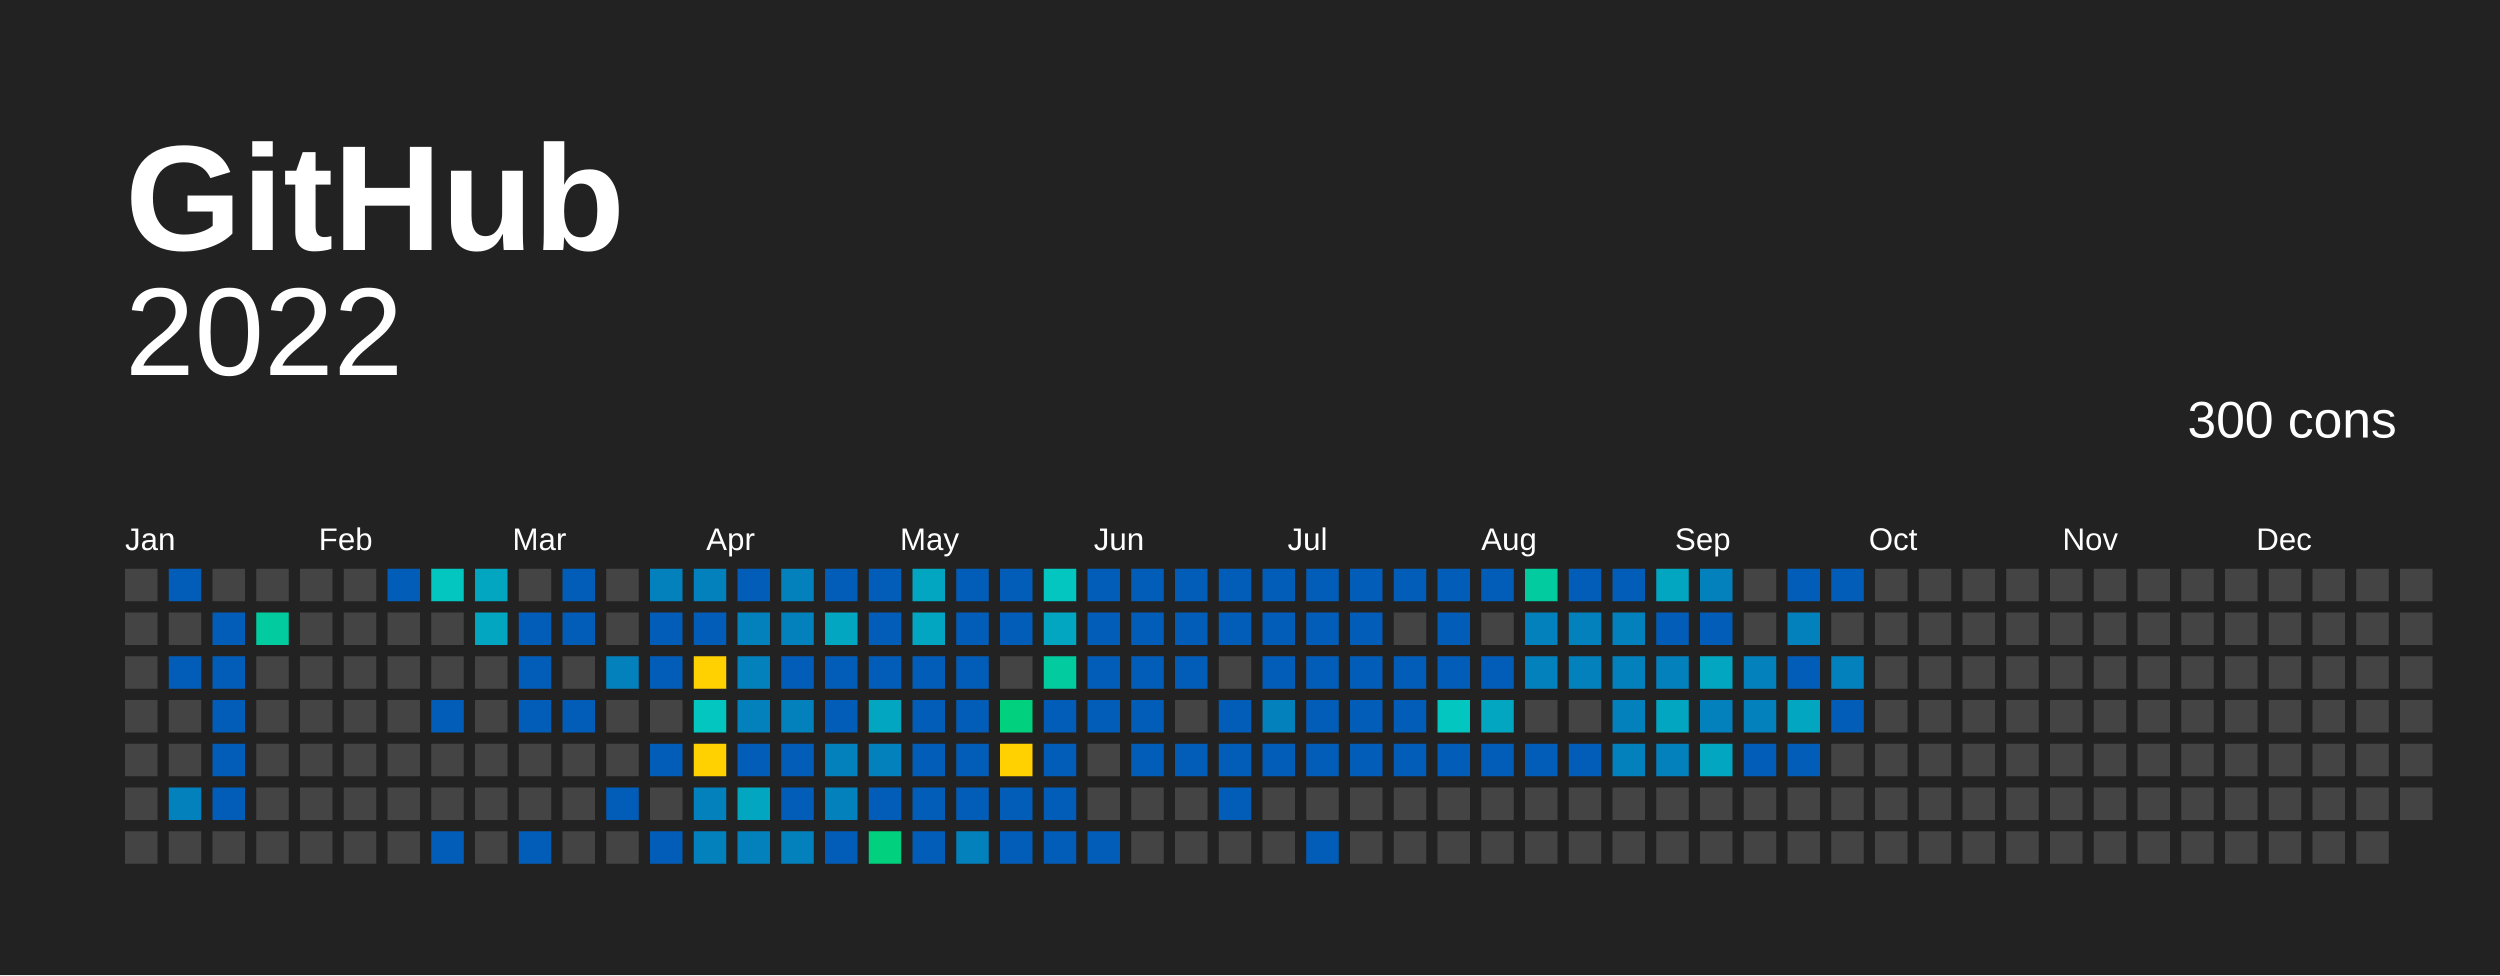
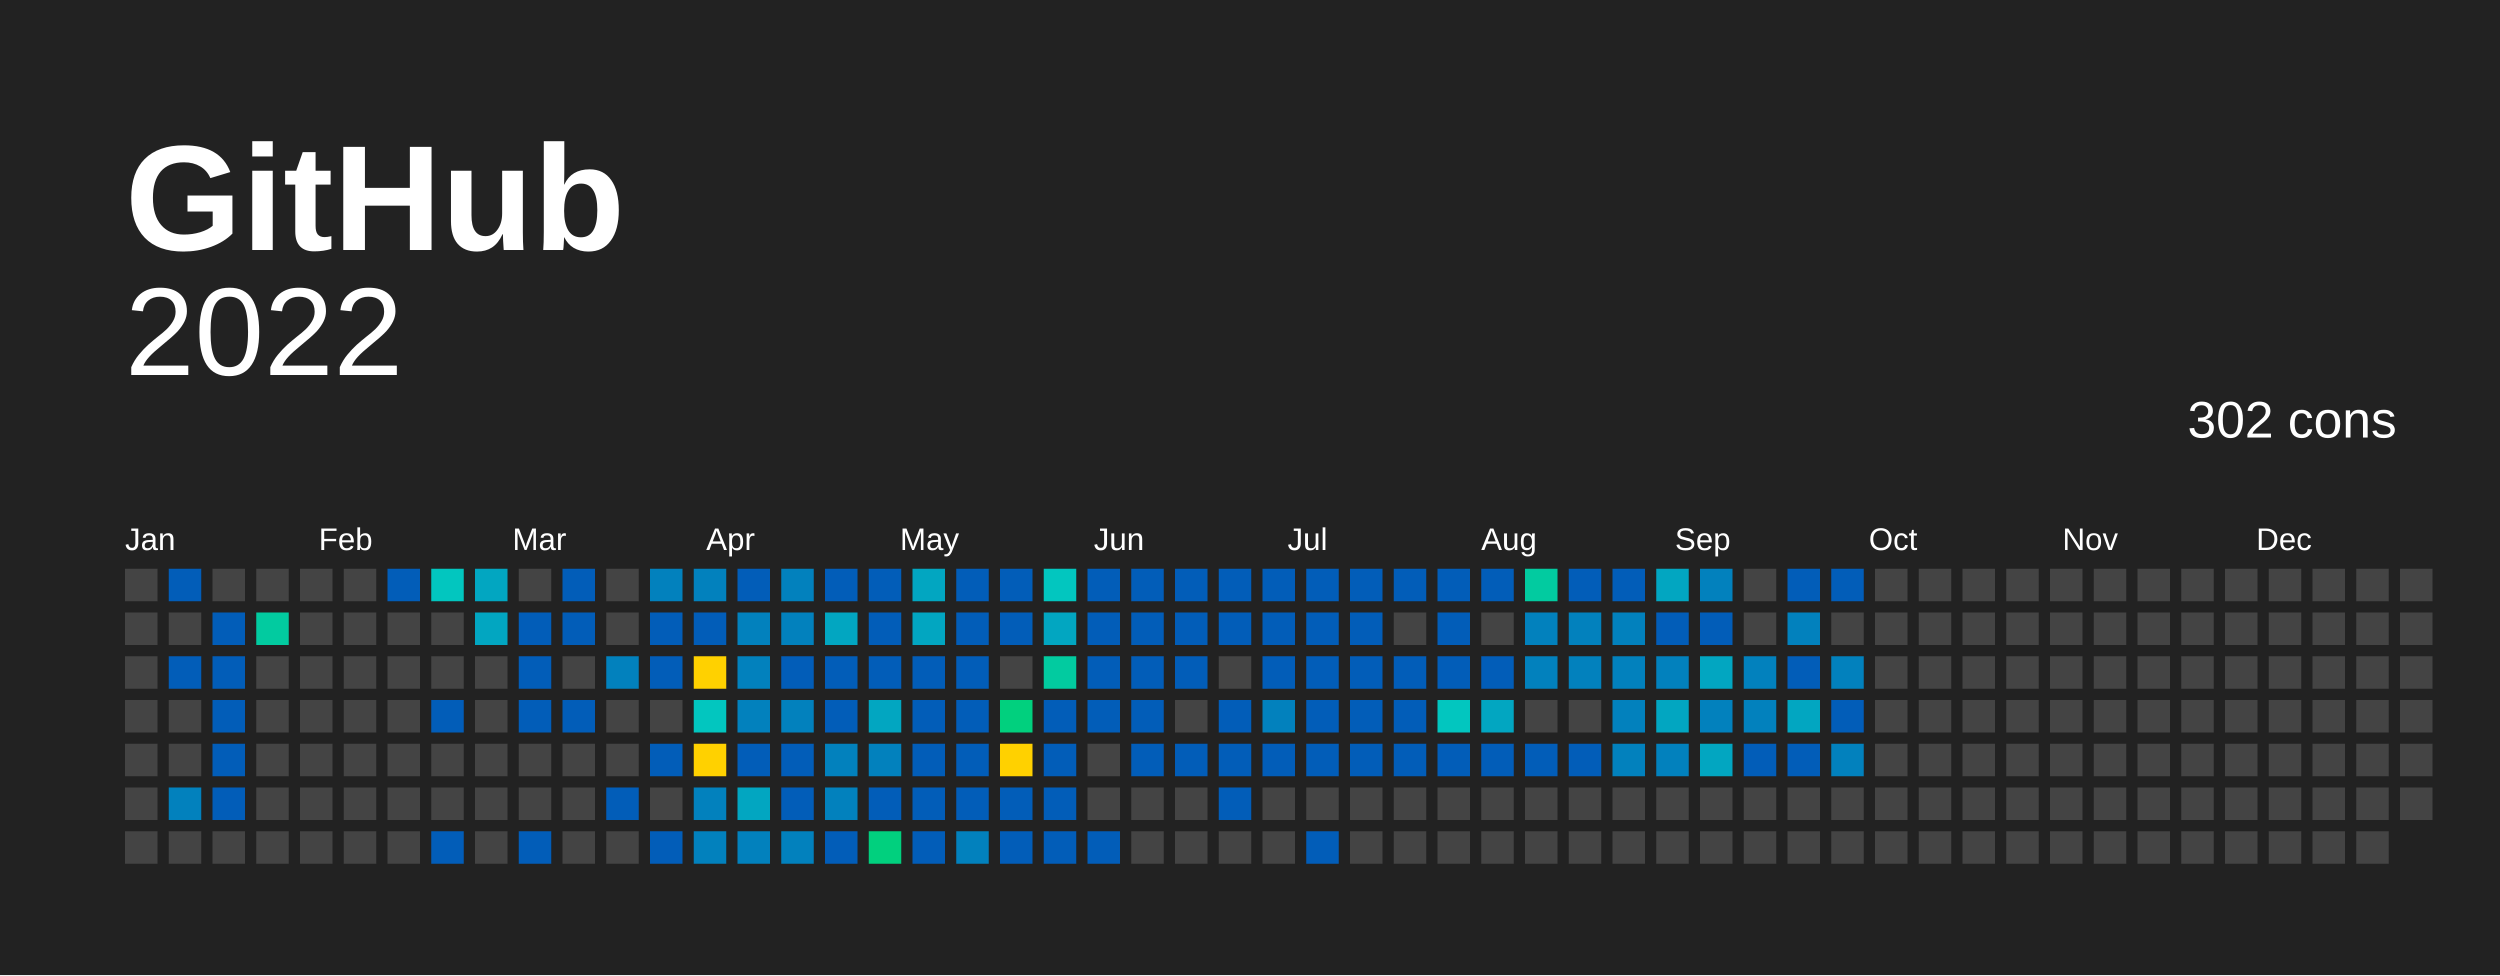
<svg xmlns="http://www.w3.org/2000/svg" baseProfile="full" height="78mm" version="1.1" viewBox="0,0,200,78" width="200mm">
  <defs />
  <rect fill="#222222" height="78" width="200" x="0" y="0" />
  <text fill="#FFFFFF" style="font-size:12px; font-family:Arial; font-weight:bold;" x="10" y="20">  GitHub</text>
  <text alignment-baseline="hanging" fill="#FFFFFF" style="font-size:10.0px; font-family:Arial;" x="10" y="30">2022</text>
-   <text alignment-baseline="hanging" fill="#FFFFFF" style="font-size:4.125px; font-family:Arial;" x="175" y="35">300 cons</text>
+   <text alignment-baseline="hanging" fill="#FFFFFF" style="font-size:4.125px; font-family:Arial;" x="175" y="35">302 cons</text>
  <text fill="#FFFFFF" style="font-size:2.5px; font-family:Arial" x="10.0" y="44">Jan</text>
  <text fill="#FFFFFF" style="font-size:2.5px; font-family:Arial" x="25.5" y="44">Feb</text>
  <text fill="#FFFFFF" style="font-size:2.5px; font-family:Arial" x="41.0" y="44">Mar</text>
  <text fill="#FFFFFF" style="font-size:2.5px; font-family:Arial" x="56.5" y="44">Apr</text>
  <text fill="#FFFFFF" style="font-size:2.5px; font-family:Arial" x="72.0" y="44">May</text>
  <text fill="#FFFFFF" style="font-size:2.5px; font-family:Arial" x="87.5" y="44">Jun</text>
  <text fill="#FFFFFF" style="font-size:2.5px; font-family:Arial" x="103.0" y="44">Jul</text>
  <text fill="#FFFFFF" style="font-size:2.5px; font-family:Arial" x="118.5" y="44">Aug</text>
  <text fill="#FFFFFF" style="font-size:2.5px; font-family:Arial" x="134.0" y="44">Sep</text>
  <text fill="#FFFFFF" style="font-size:2.5px; font-family:Arial" x="149.5" y="44">Oct</text>
  <text fill="#FFFFFF" style="font-size:2.5px; font-family:Arial" x="165.0" y="44">Nov</text>
  <text fill="#FFFFFF" style="font-size:2.5px; font-family:Arial" x="180.5" y="44">Dec</text>
  <rect fill="#444444" height="2.6" width="2.6" x="10.0" y="45.5" />
  <rect fill="#444444" height="2.6" width="2.6" x="10.0" y="49.0" />
  <rect fill="#444444" height="2.6" width="2.6" x="10.0" y="52.5" />
  <rect fill="#444444" height="2.6" width="2.6" x="10.0" y="56.0" />
  <rect fill="#444444" height="2.6" width="2.6" x="10.0" y="59.5" />
  <rect fill="#444444" height="2.6" width="2.6" x="10.0" y="63.0" />
  <rect fill="#444444" height="2.6" width="2.6" x="10.0" y="66.5" />
  <rect fill="#025db8" height="2.6" width="2.6" x="13.5" y="45.5" />
  <rect fill="#444444" height="2.6" width="2.6" x="13.5" y="49.0" />
  <rect fill="#025db8" height="2.6" width="2.6" x="13.5" y="52.5" />
  <rect fill="#444444" height="2.6" width="2.6" x="13.5" y="56.0" />
  <rect fill="#444444" height="2.6" width="2.6" x="13.5" y="59.5" />
  <rect fill="#0281bd" height="2.6" width="2.6" x="13.5" y="63.0" />
  <rect fill="#444444" height="2.6" width="2.6" x="13.5" y="66.5" />
  <rect fill="#444444" height="2.6" width="2.6" x="17.0" y="45.5" />
  <rect fill="#025db8" height="2.6" width="2.6" x="17.0" y="49.0" />
  <rect fill="#025db8" height="2.6" width="2.6" x="17.0" y="52.5" />
  <rect fill="#025db8" height="2.6" width="2.6" x="17.0" y="56.0" />
  <rect fill="#025db8" height="2.6" width="2.6" x="17.0" y="59.5" />
  <rect fill="#025db8" height="2.6" width="2.6" x="17.0" y="63.0" />
  <rect fill="#444444" height="2.6" width="2.6" x="17.0" y="66.5" />
  <rect fill="#444444" height="2.6" width="2.6" x="20.5" y="45.5" />
  <rect fill="#02cba0" height="2.6" width="2.6" x="20.5" y="49.0" />
  <rect fill="#444444" height="2.6" width="2.6" x="20.5" y="52.5" />
  <rect fill="#444444" height="2.6" width="2.6" x="20.5" y="56.0" />
  <rect fill="#444444" height="2.6" width="2.6" x="20.5" y="59.5" />
  <rect fill="#444444" height="2.6" width="2.6" x="20.5" y="63.0" />
  <rect fill="#444444" height="2.6" width="2.6" x="20.5" y="66.5" />
  <rect fill="#444444" height="2.6" width="2.6" x="24.0" y="45.5" />
  <rect fill="#444444" height="2.6" width="2.6" x="24.0" y="49.0" />
  <rect fill="#444444" height="2.6" width="2.6" x="24.0" y="52.5" />
  <rect fill="#444444" height="2.6" width="2.6" x="24.0" y="56.0" />
  <rect fill="#444444" height="2.6" width="2.6" x="24.0" y="59.5" />
  <rect fill="#444444" height="2.6" width="2.6" x="24.0" y="63.0" />
  <rect fill="#444444" height="2.6" width="2.6" x="24.0" y="66.5" />
  <rect fill="#444444" height="2.6" width="2.6" x="27.5" y="45.5" />
  <rect fill="#444444" height="2.6" width="2.6" x="27.5" y="49.0" />
  <rect fill="#444444" height="2.6" width="2.6" x="27.5" y="52.5" />
  <rect fill="#444444" height="2.6" width="2.6" x="27.5" y="56.0" />
  <rect fill="#444444" height="2.6" width="2.6" x="27.5" y="59.5" />
  <rect fill="#444444" height="2.6" width="2.6" x="27.5" y="63.0" />
  <rect fill="#444444" height="2.6" width="2.6" x="27.5" y="66.5" />
  <rect fill="#025db8" height="2.6" width="2.6" x="31.0" y="45.5" />
  <rect fill="#444444" height="2.6" width="2.6" x="31.0" y="49.0" />
  <rect fill="#444444" height="2.6" width="2.6" x="31.0" y="52.5" />
  <rect fill="#444444" height="2.6" width="2.6" x="31.0" y="56.0" />
  <rect fill="#444444" height="2.6" width="2.6" x="31.0" y="59.5" />
  <rect fill="#444444" height="2.6" width="2.6" x="31.0" y="63.0" />
  <rect fill="#444444" height="2.6" width="2.6" x="31.0" y="66.5" />
  <rect fill="#02c6bf" height="2.6" width="2.6" x="34.5" y="45.5" />
  <rect fill="#444444" height="2.6" width="2.6" x="34.5" y="49.0" />
  <rect fill="#444444" height="2.6" width="2.6" x="34.5" y="52.5" />
  <rect fill="#025db8" height="2.6" width="2.6" x="34.5" y="56.0" />
  <rect fill="#444444" height="2.6" width="2.6" x="34.5" y="59.5" />
  <rect fill="#444444" height="2.6" width="2.6" x="34.5" y="63.0" />
  <rect fill="#025db8" height="2.6" width="2.6" x="34.5" y="66.5" />
  <rect fill="#02a6c1" height="2.6" width="2.6" x="38.0" y="45.5" />
  <rect fill="#02a6c1" height="2.6" width="2.6" x="38.0" y="49.0" />
  <rect fill="#444444" height="2.6" width="2.6" x="38.0" y="52.5" />
  <rect fill="#444444" height="2.6" width="2.6" x="38.0" y="56.0" />
  <rect fill="#444444" height="2.6" width="2.6" x="38.0" y="59.5" />
  <rect fill="#444444" height="2.6" width="2.6" x="38.0" y="63.0" />
  <rect fill="#444444" height="2.6" width="2.6" x="38.0" y="66.5" />
  <rect fill="#444444" height="2.6" width="2.6" x="41.5" y="45.5" />
  <rect fill="#025db8" height="2.6" width="2.6" x="41.5" y="49.0" />
  <rect fill="#025db8" height="2.6" width="2.6" x="41.5" y="52.5" />
  <rect fill="#025db8" height="2.6" width="2.6" x="41.5" y="56.0" />
  <rect fill="#444444" height="2.6" width="2.6" x="41.5" y="59.5" />
  <rect fill="#444444" height="2.6" width="2.6" x="41.5" y="63.0" />
  <rect fill="#025db8" height="2.6" width="2.6" x="41.5" y="66.5" />
  <rect fill="#025db8" height="2.6" width="2.6" x="45.0" y="45.5" />
  <rect fill="#025db8" height="2.6" width="2.6" x="45.0" y="49.0" />
  <rect fill="#444444" height="2.6" width="2.6" x="45.0" y="52.5" />
  <rect fill="#025db8" height="2.6" width="2.6" x="45.0" y="56.0" />
  <rect fill="#444444" height="2.6" width="2.6" x="45.0" y="59.5" />
  <rect fill="#444444" height="2.6" width="2.6" x="45.0" y="63.0" />
  <rect fill="#444444" height="2.6" width="2.6" x="45.0" y="66.5" />
  <rect fill="#444444" height="2.6" width="2.6" x="48.5" y="45.5" />
  <rect fill="#444444" height="2.6" width="2.6" x="48.5" y="49.0" />
  <rect fill="#0281bd" height="2.6" width="2.6" x="48.5" y="52.5" />
  <rect fill="#444444" height="2.6" width="2.6" x="48.5" y="56.0" />
  <rect fill="#444444" height="2.6" width="2.6" x="48.5" y="59.5" />
  <rect fill="#025db8" height="2.6" width="2.6" x="48.5" y="63.0" />
  <rect fill="#444444" height="2.6" width="2.6" x="48.5" y="66.5" />
  <rect fill="#0281bd" height="2.6" width="2.6" x="52.0" y="45.5" />
  <rect fill="#025db8" height="2.6" width="2.6" x="52.0" y="49.0" />
  <rect fill="#025db8" height="2.6" width="2.6" x="52.0" y="52.5" />
  <rect fill="#444444" height="2.6" width="2.6" x="52.0" y="56.0" />
  <rect fill="#025db8" height="2.6" width="2.6" x="52.0" y="59.5" />
  <rect fill="#444444" height="2.6" width="2.6" x="52.0" y="63.0" />
  <rect fill="#025db8" height="2.6" width="2.6" x="52.0" y="66.5" />
  <rect fill="#0281bd" height="2.6" width="2.6" x="55.5" y="45.5" />
  <rect fill="#025db8" height="2.6" width="2.6" x="55.5" y="49.0" />
  <rect fill="#ffd100" height="2.6" width="2.6" x="55.5" y="52.5" />
  <rect fill="#02c6bf" height="2.6" width="2.6" x="55.5" y="56.0" />
  <rect fill="#ffd100" height="2.6" width="2.6" x="55.5" y="59.5" />
  <rect fill="#0281bd" height="2.6" width="2.6" x="55.5" y="63.0" />
  <rect fill="#0281bd" height="2.6" width="2.6" x="55.5" y="66.5" />
  <rect fill="#025db8" height="2.6" width="2.6" x="59.0" y="45.5" />
  <rect fill="#0281bd" height="2.6" width="2.6" x="59.0" y="49.0" />
  <rect fill="#0281bd" height="2.6" width="2.6" x="59.0" y="52.5" />
  <rect fill="#0281bd" height="2.6" width="2.6" x="59.0" y="56.0" />
  <rect fill="#025db8" height="2.6" width="2.6" x="59.0" y="59.5" />
  <rect fill="#02a6c1" height="2.6" width="2.6" x="59.0" y="63.0" />
  <rect fill="#0281bd" height="2.6" width="2.6" x="59.0" y="66.5" />
  <rect fill="#0281bd" height="2.6" width="2.6" x="62.5" y="45.5" />
  <rect fill="#0281bd" height="2.6" width="2.6" x="62.5" y="49.0" />
  <rect fill="#025db8" height="2.6" width="2.6" x="62.5" y="52.5" />
  <rect fill="#0281bd" height="2.6" width="2.6" x="62.5" y="56.0" />
  <rect fill="#025db8" height="2.6" width="2.6" x="62.5" y="59.5" />
  <rect fill="#025db8" height="2.6" width="2.6" x="62.5" y="63.0" />
  <rect fill="#0281bd" height="2.6" width="2.6" x="62.5" y="66.5" />
  <rect fill="#025db8" height="2.6" width="2.6" x="66.0" y="45.5" />
  <rect fill="#02a6c1" height="2.6" width="2.6" x="66.0" y="49.0" />
  <rect fill="#025db8" height="2.6" width="2.6" x="66.0" y="52.5" />
  <rect fill="#025db8" height="2.6" width="2.6" x="66.0" y="56.0" />
  <rect fill="#0281bd" height="2.6" width="2.6" x="66.0" y="59.5" />
  <rect fill="#0281bd" height="2.6" width="2.6" x="66.0" y="63.0" />
  <rect fill="#025db8" height="2.6" width="2.6" x="66.0" y="66.5" />
  <rect fill="#025db8" height="2.6" width="2.6" x="69.5" y="45.5" />
  <rect fill="#025db8" height="2.6" width="2.6" x="69.5" y="49.0" />
  <rect fill="#025db8" height="2.6" width="2.6" x="69.5" y="52.5" />
  <rect fill="#02a6c1" height="2.6" width="2.6" x="69.5" y="56.0" />
  <rect fill="#0281bd" height="2.6" width="2.6" x="69.5" y="59.5" />
  <rect fill="#025db8" height="2.6" width="2.6" x="69.5" y="63.0" />
  <rect fill="#01d07e" height="2.6" width="2.6" x="69.5" y="66.5" />
  <rect fill="#02a6c1" height="2.6" width="2.6" x="73.0" y="45.5" />
  <rect fill="#02a6c1" height="2.6" width="2.6" x="73.0" y="49.0" />
  <rect fill="#025db8" height="2.6" width="2.6" x="73.0" y="52.5" />
  <rect fill="#025db8" height="2.6" width="2.6" x="73.0" y="56.0" />
  <rect fill="#025db8" height="2.6" width="2.6" x="73.0" y="59.5" />
  <rect fill="#025db8" height="2.6" width="2.6" x="73.0" y="63.0" />
  <rect fill="#025db8" height="2.6" width="2.6" x="73.0" y="66.5" />
  <rect fill="#025db8" height="2.6" width="2.6" x="76.5" y="45.5" />
  <rect fill="#025db8" height="2.6" width="2.6" x="76.5" y="49.0" />
  <rect fill="#025db8" height="2.6" width="2.6" x="76.5" y="52.5" />
  <rect fill="#025db8" height="2.6" width="2.6" x="76.5" y="56.0" />
  <rect fill="#025db8" height="2.6" width="2.6" x="76.5" y="59.5" />
  <rect fill="#025db8" height="2.6" width="2.6" x="76.5" y="63.0" />
  <rect fill="#0281bd" height="2.6" width="2.6" x="76.5" y="66.5" />
  <rect fill="#025db8" height="2.6" width="2.6" x="80.0" y="45.5" />
  <rect fill="#025db8" height="2.6" width="2.6" x="80.0" y="49.0" />
  <rect fill="#444444" height="2.6" width="2.6" x="80.0" y="52.5" />
  <rect fill="#01d07e" height="2.6" width="2.6" x="80.0" y="56.0" />
  <rect fill="#FFD100" height="2.6" width="2.6" x="80.0" y="59.5" />
  <rect fill="#025db8" height="2.6" width="2.6" x="80.0" y="63.0" />
  <rect fill="#025db8" height="2.6" width="2.6" x="80.0" y="66.5" />
  <rect fill="#02c6bf" height="2.6" width="2.6" x="83.5" y="45.5" />
  <rect fill="#02a6c1" height="2.6" width="2.6" x="83.5" y="49.0" />
  <rect fill="#02cba0" height="2.6" width="2.6" x="83.5" y="52.5" />
  <rect fill="#025db8" height="2.6" width="2.6" x="83.5" y="56.0" />
  <rect fill="#025db8" height="2.6" width="2.6" x="83.5" y="59.5" />
  <rect fill="#025db8" height="2.6" width="2.6" x="83.5" y="63.0" />
  <rect fill="#025db8" height="2.6" width="2.6" x="83.5" y="66.5" />
  <rect fill="#025db8" height="2.6" width="2.6" x="87.0" y="45.5" />
  <rect fill="#025db8" height="2.6" width="2.6" x="87.0" y="49.0" />
  <rect fill="#025db8" height="2.6" width="2.6" x="87.0" y="52.5" />
  <rect fill="#025db8" height="2.6" width="2.6" x="87.0" y="56.0" />
  <rect fill="#444444" height="2.6" width="2.6" x="87.0" y="59.5" />
  <rect fill="#444444" height="2.6" width="2.6" x="87.0" y="63.0" />
  <rect fill="#025db8" height="2.6" width="2.6" x="87.0" y="66.5" />
  <rect fill="#025db8" height="2.6" width="2.6" x="90.5" y="45.5" />
  <rect fill="#025db8" height="2.6" width="2.6" x="90.5" y="49.0" />
  <rect fill="#025db8" height="2.6" width="2.6" x="90.5" y="52.5" />
  <rect fill="#025db8" height="2.6" width="2.6" x="90.5" y="56.0" />
  <rect fill="#025db8" height="2.6" width="2.6" x="90.5" y="59.5" />
  <rect fill="#444444" height="2.6" width="2.6" x="90.5" y="63.0" />
  <rect fill="#444444" height="2.6" width="2.6" x="90.5" y="66.5" />
  <rect fill="#025db8" height="2.6" width="2.6" x="94.0" y="45.5" />
  <rect fill="#025db8" height="2.6" width="2.6" x="94.0" y="49.0" />
  <rect fill="#025db8" height="2.6" width="2.6" x="94.0" y="52.5" />
  <rect fill="#444444" height="2.6" width="2.6" x="94.0" y="56.0" />
  <rect fill="#025db8" height="2.6" width="2.6" x="94.0" y="59.5" />
  <rect fill="#444444" height="2.6" width="2.6" x="94.0" y="63.0" />
  <rect fill="#444444" height="2.6" width="2.6" x="94.0" y="66.5" />
  <rect fill="#025db8" height="2.6" width="2.6" x="97.5" y="45.5" />
  <rect fill="#025db8" height="2.6" width="2.6" x="97.5" y="49.0" />
  <rect fill="#444444" height="2.6" width="2.6" x="97.5" y="52.5" />
  <rect fill="#025db8" height="2.6" width="2.6" x="97.5" y="56.0" />
  <rect fill="#025db8" height="2.6" width="2.6" x="97.5" y="59.5" />
  <rect fill="#025db8" height="2.6" width="2.6" x="97.5" y="63.0" />
  <rect fill="#444444" height="2.6" width="2.6" x="97.5" y="66.5" />
  <rect fill="#025db8" height="2.6" width="2.6" x="101.0" y="45.5" />
  <rect fill="#025db8" height="2.6" width="2.6" x="101.0" y="49.0" />
  <rect fill="#025db8" height="2.6" width="2.6" x="101.0" y="52.5" />
  <rect fill="#0281bd" height="2.6" width="2.6" x="101.0" y="56.0" />
  <rect fill="#025db8" height="2.6" width="2.6" x="101.0" y="59.5" />
  <rect fill="#444444" height="2.6" width="2.6" x="101.0" y="63.0" />
  <rect fill="#444444" height="2.6" width="2.6" x="101.0" y="66.5" />
  <rect fill="#025db8" height="2.6" width="2.6" x="104.5" y="45.5" />
  <rect fill="#025db8" height="2.6" width="2.6" x="104.5" y="49.0" />
  <rect fill="#025db8" height="2.6" width="2.6" x="104.5" y="52.5" />
  <rect fill="#025db8" height="2.6" width="2.6" x="104.5" y="56.0" />
  <rect fill="#025db8" height="2.6" width="2.6" x="104.5" y="59.5" />
  <rect fill="#444444" height="2.6" width="2.6" x="104.5" y="63.0" />
  <rect fill="#025db8" height="2.6" width="2.6" x="104.5" y="66.5" />
  <rect fill="#025db8" height="2.6" width="2.6" x="108.0" y="45.5" />
  <rect fill="#025db8" height="2.6" width="2.6" x="108.0" y="49.0" />
  <rect fill="#025db8" height="2.6" width="2.6" x="108.0" y="52.5" />
  <rect fill="#025db8" height="2.6" width="2.6" x="108.0" y="56.0" />
  <rect fill="#025db8" height="2.6" width="2.6" x="108.0" y="59.5" />
  <rect fill="#444444" height="2.6" width="2.6" x="108.0" y="63.0" />
  <rect fill="#444444" height="2.6" width="2.6" x="108.0" y="66.5" />
  <rect fill="#025db8" height="2.6" width="2.6" x="111.5" y="45.5" />
  <rect fill="#444444" height="2.6" width="2.6" x="111.5" y="49.0" />
  <rect fill="#025db8" height="2.6" width="2.6" x="111.5" y="52.5" />
  <rect fill="#025db8" height="2.6" width="2.6" x="111.5" y="56.0" />
  <rect fill="#025db8" height="2.6" width="2.6" x="111.5" y="59.5" />
  <rect fill="#444444" height="2.6" width="2.6" x="111.5" y="63.0" />
  <rect fill="#444444" height="2.6" width="2.6" x="111.5" y="66.5" />
  <rect fill="#025db8" height="2.6" width="2.6" x="115.0" y="45.5" />
  <rect fill="#025db8" height="2.6" width="2.6" x="115.0" y="49.0" />
  <rect fill="#025db8" height="2.6" width="2.6" x="115.0" y="52.5" />
  <rect fill="#02c6bf" height="2.6" width="2.6" x="115.0" y="56.0" />
  <rect fill="#025db8" height="2.6" width="2.6" x="115.0" y="59.5" />
  <rect fill="#444444" height="2.6" width="2.6" x="115.0" y="63.0" />
  <rect fill="#444444" height="2.6" width="2.6" x="115.0" y="66.5" />
  <rect fill="#025db8" height="2.6" width="2.6" x="118.5" y="45.5" />
  <rect fill="#444444" height="2.6" width="2.6" x="118.5" y="49.0" />
  <rect fill="#025db8" height="2.6" width="2.6" x="118.5" y="52.5" />
  <rect fill="#02a6c1" height="2.6" width="2.6" x="118.5" y="56.0" />
  <rect fill="#025db8" height="2.6" width="2.6" x="118.5" y="59.5" />
  <rect fill="#444444" height="2.6" width="2.6" x="118.5" y="63.0" />
  <rect fill="#444444" height="2.6" width="2.6" x="118.5" y="66.5" />
  <rect fill="#02cba0" height="2.6" width="2.6" x="122.0" y="45.5" />
  <rect fill="#0281bd" height="2.6" width="2.6" x="122.0" y="49.0" />
  <rect fill="#0281bd" height="2.6" width="2.6" x="122.0" y="52.5" />
  <rect fill="#444444" height="2.6" width="2.6" x="122.0" y="56.0" />
  <rect fill="#025db8" height="2.6" width="2.6" x="122.0" y="59.5" />
  <rect fill="#444444" height="2.6" width="2.6" x="122.0" y="63.0" />
  <rect fill="#444444" height="2.6" width="2.6" x="122.0" y="66.5" />
  <rect fill="#025db8" height="2.6" width="2.6" x="125.5" y="45.5" />
  <rect fill="#0281bd" height="2.6" width="2.6" x="125.5" y="49.0" />
  <rect fill="#0281bd" height="2.6" width="2.6" x="125.5" y="52.5" />
  <rect fill="#444444" height="2.6" width="2.6" x="125.5" y="56.0" />
  <rect fill="#025db8" height="2.6" width="2.6" x="125.5" y="59.5" />
  <rect fill="#444444" height="2.6" width="2.6" x="125.5" y="63.0" />
  <rect fill="#444444" height="2.6" width="2.6" x="125.5" y="66.5" />
  <rect fill="#025db8" height="2.6" width="2.6" x="129.0" y="45.5" />
  <rect fill="#0281bd" height="2.6" width="2.6" x="129.0" y="49.0" />
  <rect fill="#0281bd" height="2.6" width="2.6" x="129.0" y="52.5" />
  <rect fill="#0281bd" height="2.6" width="2.6" x="129.0" y="56.0" />
  <rect fill="#0281bd" height="2.6" width="2.6" x="129.0" y="59.5" />
  <rect fill="#444444" height="2.6" width="2.6" x="129.0" y="63.0" />
  <rect fill="#444444" height="2.6" width="2.6" x="129.0" y="66.5" />
  <rect fill="#02a6c1" height="2.6" width="2.6" x="132.5" y="45.5" />
  <rect fill="#025db8" height="2.6" width="2.6" x="132.5" y="49.0" />
  <rect fill="#0281bd" height="2.6" width="2.6" x="132.5" y="52.5" />
  <rect fill="#02a6c1" height="2.6" width="2.6" x="132.5" y="56.0" />
  <rect fill="#0281bd" height="2.6" width="2.6" x="132.5" y="59.5" />
  <rect fill="#444444" height="2.6" width="2.6" x="132.5" y="63.0" />
  <rect fill="#444444" height="2.6" width="2.6" x="132.5" y="66.5" />
  <rect fill="#0281bd" height="2.6" width="2.6" x="136.0" y="45.5" />
  <rect fill="#025db8" height="2.6" width="2.6" x="136.0" y="49.0" />
  <rect fill="#02a6c1" height="2.6" width="2.6" x="136.0" y="52.5" />
  <rect fill="#0281bd" height="2.6" width="2.6" x="136.0" y="56.0" />
  <rect fill="#02a6c1" height="2.6" width="2.6" x="136.0" y="59.5" />
  <rect fill="#444444" height="2.6" width="2.6" x="136.0" y="63.0" />
  <rect fill="#444444" height="2.6" width="2.6" x="136.0" y="66.5" />
  <rect fill="#444444" height="2.6" width="2.6" x="139.5" y="45.5" />
  <rect fill="#444444" height="2.6" width="2.6" x="139.5" y="49.0" />
  <rect fill="#0281bd" height="2.6" width="2.6" x="139.5" y="52.5" />
  <rect fill="#0281bd" height="2.6" width="2.6" x="139.5" y="56.0" />
  <rect fill="#025db8" height="2.6" width="2.6" x="139.5" y="59.5" />
  <rect fill="#444444" height="2.6" width="2.6" x="139.5" y="63.0" />
  <rect fill="#444444" height="2.6" width="2.6" x="139.5" y="66.5" />
  <rect fill="#025db8" height="2.6" width="2.6" x="143.0" y="45.5" />
  <rect fill="#0281bd" height="2.6" width="2.6" x="143.0" y="49.0" />
  <rect fill="#025db8" height="2.6" width="2.6" x="143.0" y="52.5" />
  <rect fill="#02a6c1" height="2.6" width="2.6" x="143.0" y="56.0" />
  <rect fill="#025db8" height="2.6" width="2.6" x="143.0" y="59.5" />
  <rect fill="#444444" height="2.6" width="2.6" x="143.0" y="63.0" />
  <rect fill="#444444" height="2.6" width="2.6" x="143.0" y="66.5" />
  <rect fill="#025db8" height="2.6" width="2.6" x="146.5" y="45.5" />
  <rect fill="#444444" height="2.6" width="2.6" x="146.5" y="49.0" />
  <rect fill="#0281bd" height="2.6" width="2.6" x="146.5" y="52.5" />
  <rect fill="#025db8" height="2.6" width="2.6" x="146.5" y="56.0" />
-   <rect fill="#444444" height="2.6" width="2.6" x="146.5" y="59.5" />
+   <rect fill="#0281bd" height="2.6" width="2.6" x="146.5" y="59.5" />
  <rect fill="#444444" height="2.6" width="2.6" x="146.5" y="63.0" />
  <rect fill="#444444" height="2.6" width="2.6" x="146.5" y="66.5" />
  <rect fill="#444444" height="2.6" width="2.6" x="150.0" y="45.5" />
  <rect fill="#444444" height="2.6" width="2.6" x="150.0" y="49.0" />
  <rect fill="#444444" height="2.6" width="2.6" x="150.0" y="52.5" />
  <rect fill="#444444" height="2.6" width="2.6" x="150.0" y="56.0" />
  <rect fill="#444444" height="2.6" width="2.6" x="150.0" y="59.5" />
  <rect fill="#444444" height="2.6" width="2.6" x="150.0" y="63.0" />
  <rect fill="#444444" height="2.6" width="2.6" x="150.0" y="66.5" />
  <rect fill="#444444" height="2.6" width="2.6" x="153.5" y="45.5" />
  <rect fill="#444444" height="2.6" width="2.6" x="153.5" y="49.0" />
  <rect fill="#444444" height="2.6" width="2.6" x="153.5" y="52.5" />
  <rect fill="#444444" height="2.6" width="2.6" x="153.5" y="56.0" />
  <rect fill="#444444" height="2.6" width="2.6" x="153.5" y="59.5" />
  <rect fill="#444444" height="2.6" width="2.6" x="153.5" y="63.0" />
  <rect fill="#444444" height="2.6" width="2.6" x="153.5" y="66.5" />
  <rect fill="#444444" height="2.6" width="2.6" x="157.0" y="45.5" />
  <rect fill="#444444" height="2.6" width="2.6" x="157.0" y="49.0" />
  <rect fill="#444444" height="2.6" width="2.6" x="157.0" y="52.5" />
  <rect fill="#444444" height="2.6" width="2.6" x="157.0" y="56.0" />
  <rect fill="#444444" height="2.6" width="2.6" x="157.0" y="59.5" />
  <rect fill="#444444" height="2.6" width="2.6" x="157.0" y="63.0" />
  <rect fill="#444444" height="2.6" width="2.6" x="157.0" y="66.5" />
  <rect fill="#444444" height="2.6" width="2.6" x="160.5" y="45.5" />
  <rect fill="#444444" height="2.6" width="2.6" x="160.5" y="49.0" />
  <rect fill="#444444" height="2.6" width="2.6" x="160.5" y="52.5" />
  <rect fill="#444444" height="2.6" width="2.6" x="160.5" y="56.0" />
  <rect fill="#444444" height="2.6" width="2.6" x="160.5" y="59.5" />
  <rect fill="#444444" height="2.6" width="2.6" x="160.5" y="63.0" />
  <rect fill="#444444" height="2.6" width="2.6" x="160.5" y="66.5" />
  <rect fill="#444444" height="2.6" width="2.6" x="164.0" y="45.5" />
  <rect fill="#444444" height="2.6" width="2.6" x="164.0" y="49.0" />
  <rect fill="#444444" height="2.6" width="2.6" x="164.0" y="52.5" />
  <rect fill="#444444" height="2.6" width="2.6" x="164.0" y="56.0" />
  <rect fill="#444444" height="2.6" width="2.6" x="164.0" y="59.5" />
  <rect fill="#444444" height="2.6" width="2.6" x="164.0" y="63.0" />
  <rect fill="#444444" height="2.6" width="2.6" x="164.0" y="66.5" />
  <rect fill="#444444" height="2.6" width="2.6" x="167.5" y="45.5" />
  <rect fill="#444444" height="2.6" width="2.6" x="167.5" y="49.0" />
  <rect fill="#444444" height="2.6" width="2.6" x="167.5" y="52.5" />
  <rect fill="#444444" height="2.6" width="2.6" x="167.5" y="56.0" />
  <rect fill="#444444" height="2.6" width="2.6" x="167.5" y="59.5" />
  <rect fill="#444444" height="2.6" width="2.6" x="167.5" y="63.0" />
  <rect fill="#444444" height="2.6" width="2.6" x="167.5" y="66.5" />
  <rect fill="#444444" height="2.6" width="2.6" x="171.0" y="45.5" />
  <rect fill="#444444" height="2.6" width="2.6" x="171.0" y="49.0" />
  <rect fill="#444444" height="2.6" width="2.6" x="171.0" y="52.5" />
  <rect fill="#444444" height="2.6" width="2.6" x="171.0" y="56.0" />
  <rect fill="#444444" height="2.6" width="2.6" x="171.0" y="59.5" />
  <rect fill="#444444" height="2.6" width="2.6" x="171.0" y="63.0" />
  <rect fill="#444444" height="2.6" width="2.6" x="171.0" y="66.5" />
  <rect fill="#444444" height="2.6" width="2.6" x="174.5" y="45.5" />
  <rect fill="#444444" height="2.6" width="2.6" x="174.5" y="49.0" />
  <rect fill="#444444" height="2.6" width="2.6" x="174.5" y="52.5" />
  <rect fill="#444444" height="2.6" width="2.6" x="174.5" y="56.0" />
  <rect fill="#444444" height="2.6" width="2.6" x="174.5" y="59.5" />
  <rect fill="#444444" height="2.6" width="2.6" x="174.5" y="63.0" />
  <rect fill="#444444" height="2.6" width="2.6" x="174.5" y="66.5" />
  <rect fill="#444444" height="2.6" width="2.6" x="178.0" y="45.5" />
  <rect fill="#444444" height="2.6" width="2.6" x="178.0" y="49.0" />
  <rect fill="#444444" height="2.6" width="2.6" x="178.0" y="52.5" />
  <rect fill="#444444" height="2.6" width="2.6" x="178.0" y="56.0" />
  <rect fill="#444444" height="2.6" width="2.6" x="178.0" y="59.5" />
  <rect fill="#444444" height="2.6" width="2.6" x="178.0" y="63.0" />
  <rect fill="#444444" height="2.6" width="2.6" x="178.0" y="66.5" />
  <rect fill="#444444" height="2.6" width="2.6" x="181.5" y="45.5" />
  <rect fill="#444444" height="2.6" width="2.6" x="181.5" y="49.0" />
  <rect fill="#444444" height="2.6" width="2.6" x="181.5" y="52.5" />
  <rect fill="#444444" height="2.6" width="2.6" x="181.5" y="56.0" />
  <rect fill="#444444" height="2.6" width="2.6" x="181.5" y="59.5" />
  <rect fill="#444444" height="2.6" width="2.6" x="181.5" y="63.0" />
  <rect fill="#444444" height="2.6" width="2.6" x="181.5" y="66.5" />
  <rect fill="#444444" height="2.6" width="2.6" x="185.0" y="45.5" />
  <rect fill="#444444" height="2.6" width="2.6" x="185.0" y="49.0" />
  <rect fill="#444444" height="2.6" width="2.6" x="185.0" y="52.5" />
  <rect fill="#444444" height="2.6" width="2.6" x="185.0" y="56.0" />
  <rect fill="#444444" height="2.6" width="2.6" x="185.0" y="59.5" />
  <rect fill="#444444" height="2.6" width="2.6" x="185.0" y="63.0" />
  <rect fill="#444444" height="2.6" width="2.6" x="185.0" y="66.5" />
  <rect fill="#444444" height="2.6" width="2.6" x="188.5" y="45.5" />
  <rect fill="#444444" height="2.6" width="2.6" x="188.5" y="49.0" />
  <rect fill="#444444" height="2.6" width="2.6" x="188.5" y="52.5" />
  <rect fill="#444444" height="2.6" width="2.6" x="188.5" y="56.0" />
  <rect fill="#444444" height="2.6" width="2.6" x="188.5" y="59.5" />
  <rect fill="#444444" height="2.6" width="2.6" x="188.5" y="63.0" />
  <rect fill="#444444" height="2.6" width="2.6" x="188.5" y="66.5" />
  <rect fill="#444444" height="2.6" width="2.6" x="192.0" y="45.5" />
  <rect fill="#444444" height="2.6" width="2.6" x="192.0" y="49.0" />
  <rect fill="#444444" height="2.6" width="2.6" x="192.0" y="52.5" />
  <rect fill="#444444" height="2.6" width="2.6" x="192.0" y="56.0" />
  <rect fill="#444444" height="2.6" width="2.6" x="192.0" y="59.5" />
  <rect fill="#444444" height="2.6" width="2.6" x="192.0" y="63.0" />
</svg>
